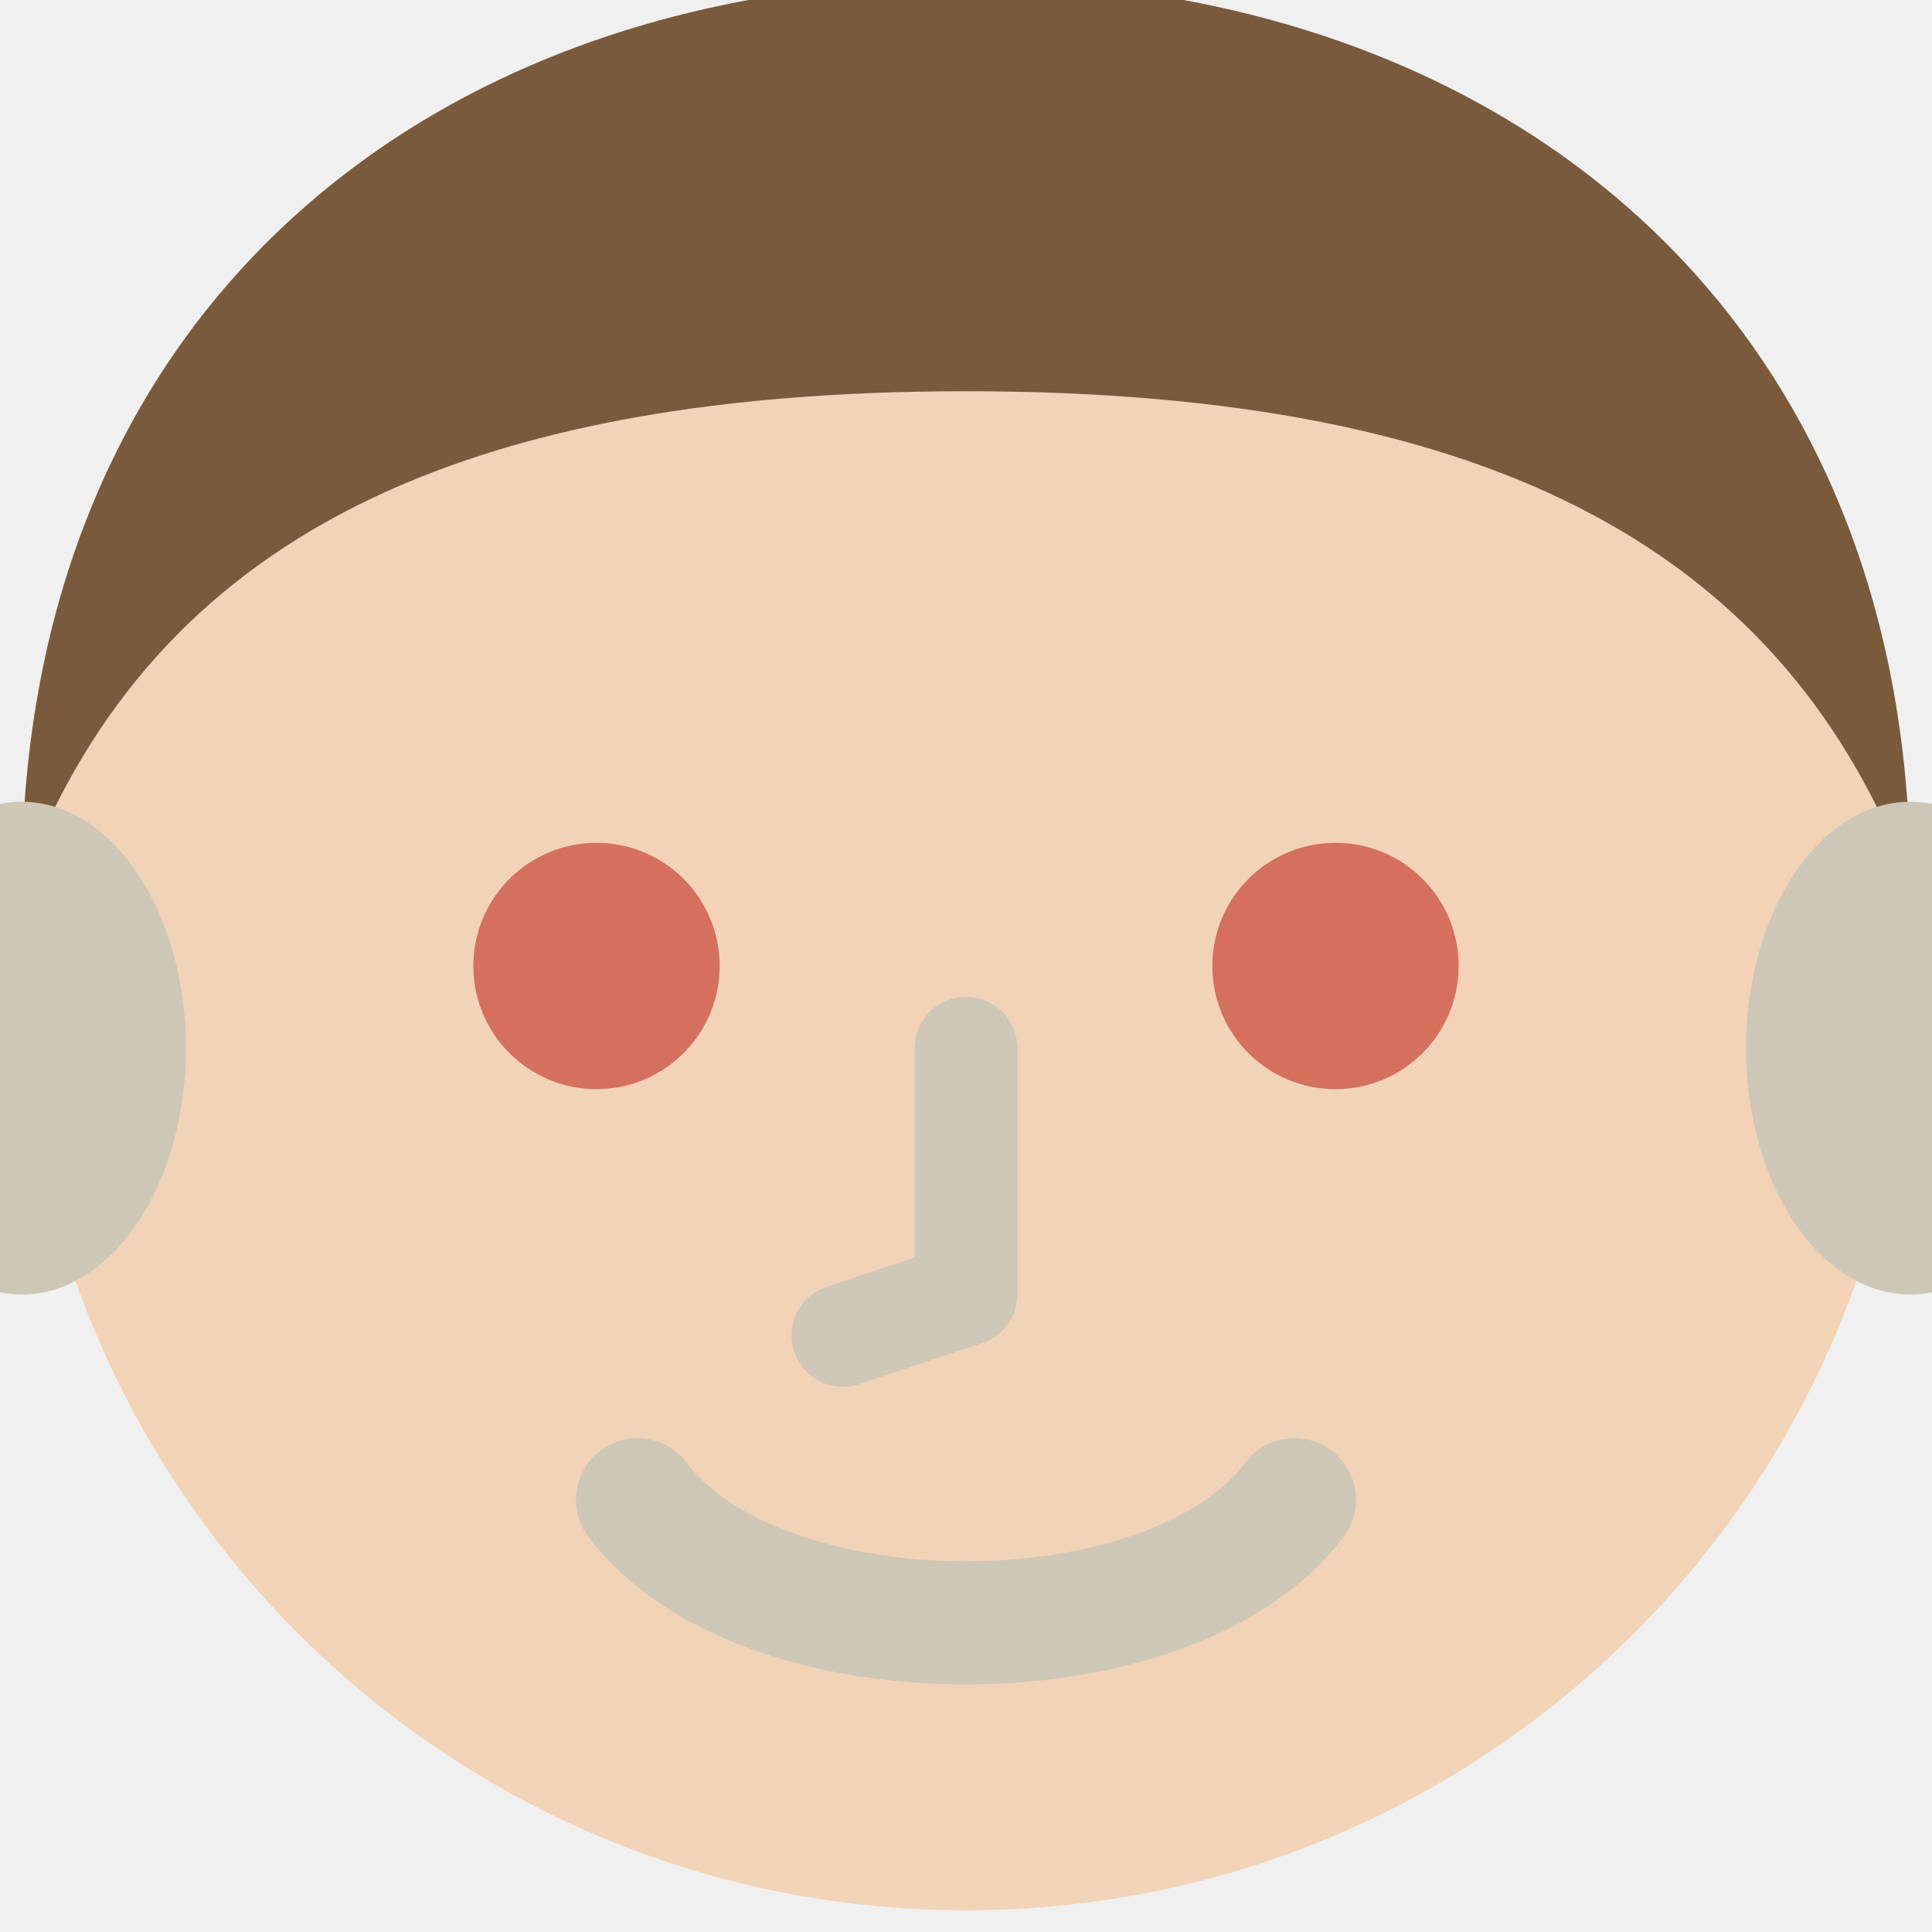
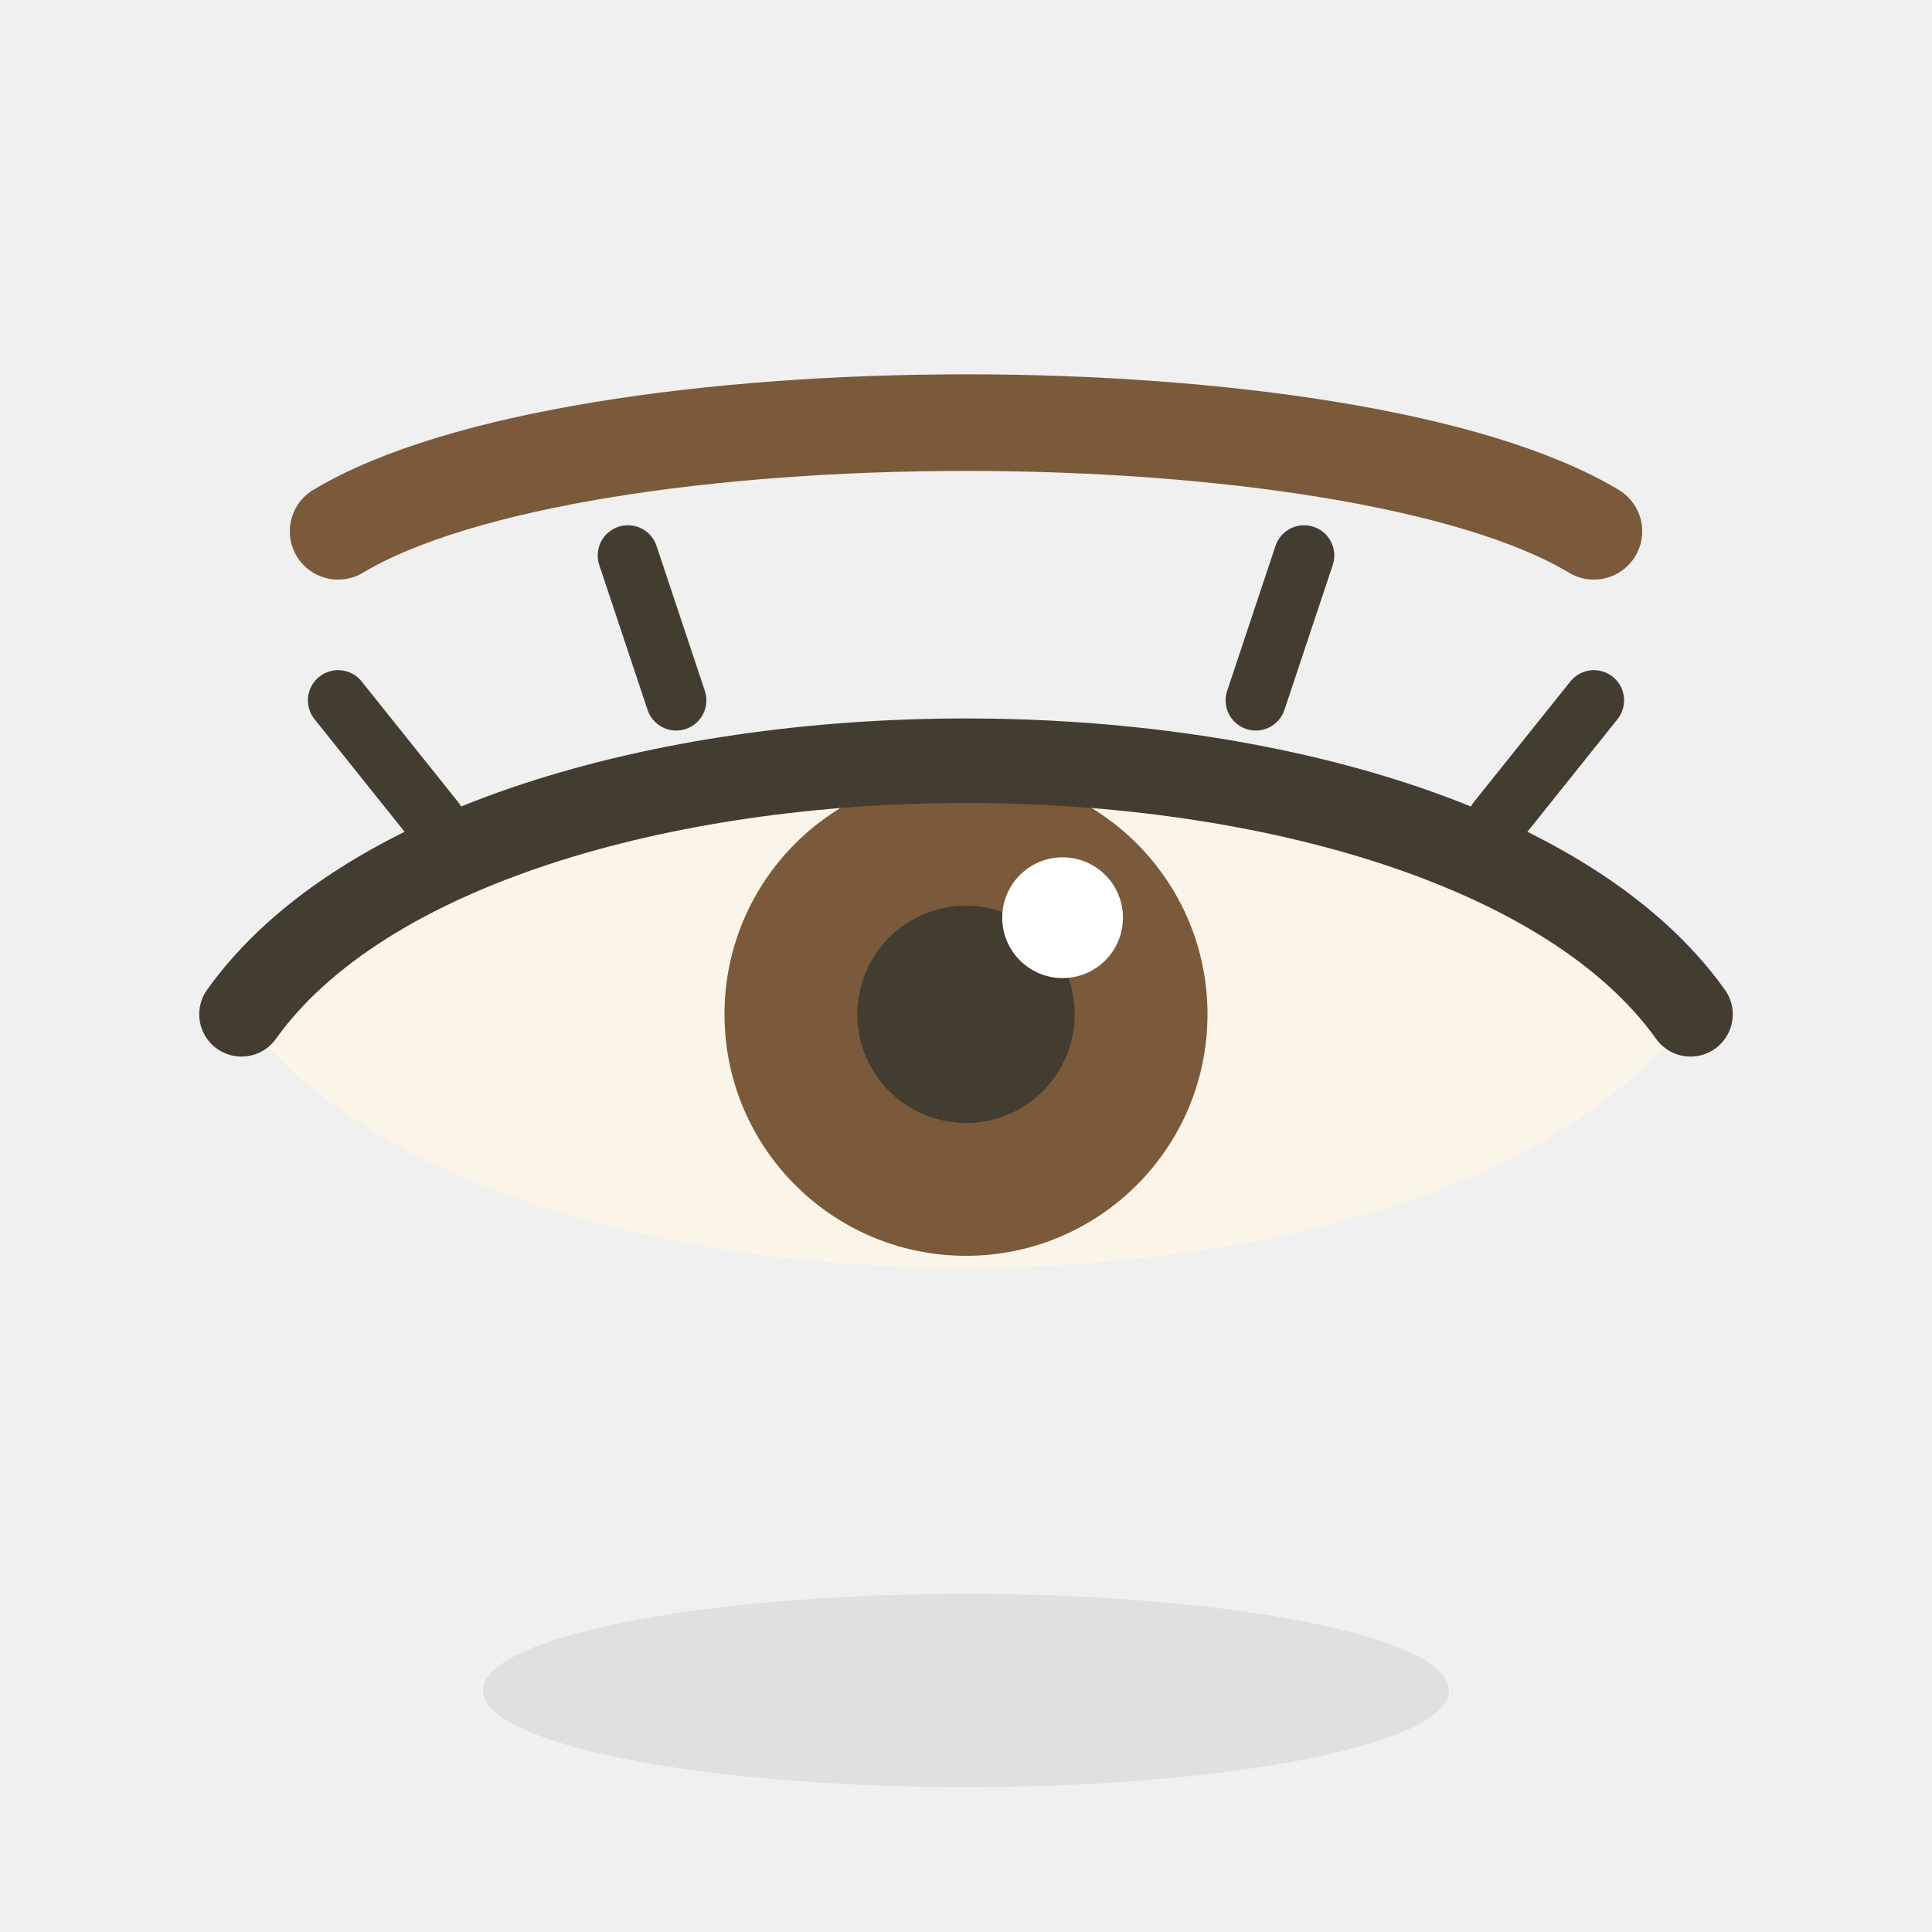
<svg xmlns="http://www.w3.org/2000/svg" viewBox="0 0 80 80" width="80" height="80" role="img" aria-label="눈">
-   <g transform="translate(40 40) scale(1.7) translate(-40 -42)">
-     <circle cx="40" cy="42" r="23" fill="#F3D3B5" />
-     <path d="M17 40c0-14 10-22 23-22s23 8 23 22c-3-8-10-12-23-12S20 32 17 40z" fill="#7A5A3A" />
-     <ellipse cx="17" cy="44" rx="4" ry="6" fill="#CFC7B6" />
-     <ellipse cx="63" cy="44" rx="4" ry="6" fill="#CFC7B6" />
-     <circle cx="31" cy="42" r="3" fill="#D4705C" />
-     <circle cx="49" cy="42" r="3" fill="#D4705C" />
-     <path d="M40 44v6l-3 1" stroke="#CFC7B6" stroke-width="2.5" stroke-linecap="round" stroke-linejoin="round" fill="none" />
-     <path d="M32 55c3 4 13 4 16 0" stroke="#CFC7B6" stroke-width="3" stroke-linecap="round" fill="none" />
+   <ellipse cx="40" cy="70" rx="20" ry="4" fill="#000" opacity=".07" />
+   <path d="M10 42c10-14 50-14 60 0-10 14-50 14-60 0z" fill="#FBF5E9" />
+   <circle cx="40" cy="42" r="10" fill="#7A5A3A" />
+   <circle cx="40" cy="42" r="4.5" fill="#433C31" />
+   <circle cx="44" cy="38" r="2.5" fill="#fff" />
+   <path d="M10 42c10-14 50-14 60 0" stroke="#433C31" stroke-width="3.5" stroke-linecap="round" fill="none" />
+   <g stroke="#433C31" stroke-width="2.5" stroke-linecap="round">
+     <path d="M18 34l-4-5M28 29l-2-6M52 29l2-6M62 34l4-5" />
  </g>
+   <path d="M14 22c10-6 42-6 52 0" stroke="#7A5A3A" stroke-width="4" stroke-linecap="round" fill="none" />
</svg>
